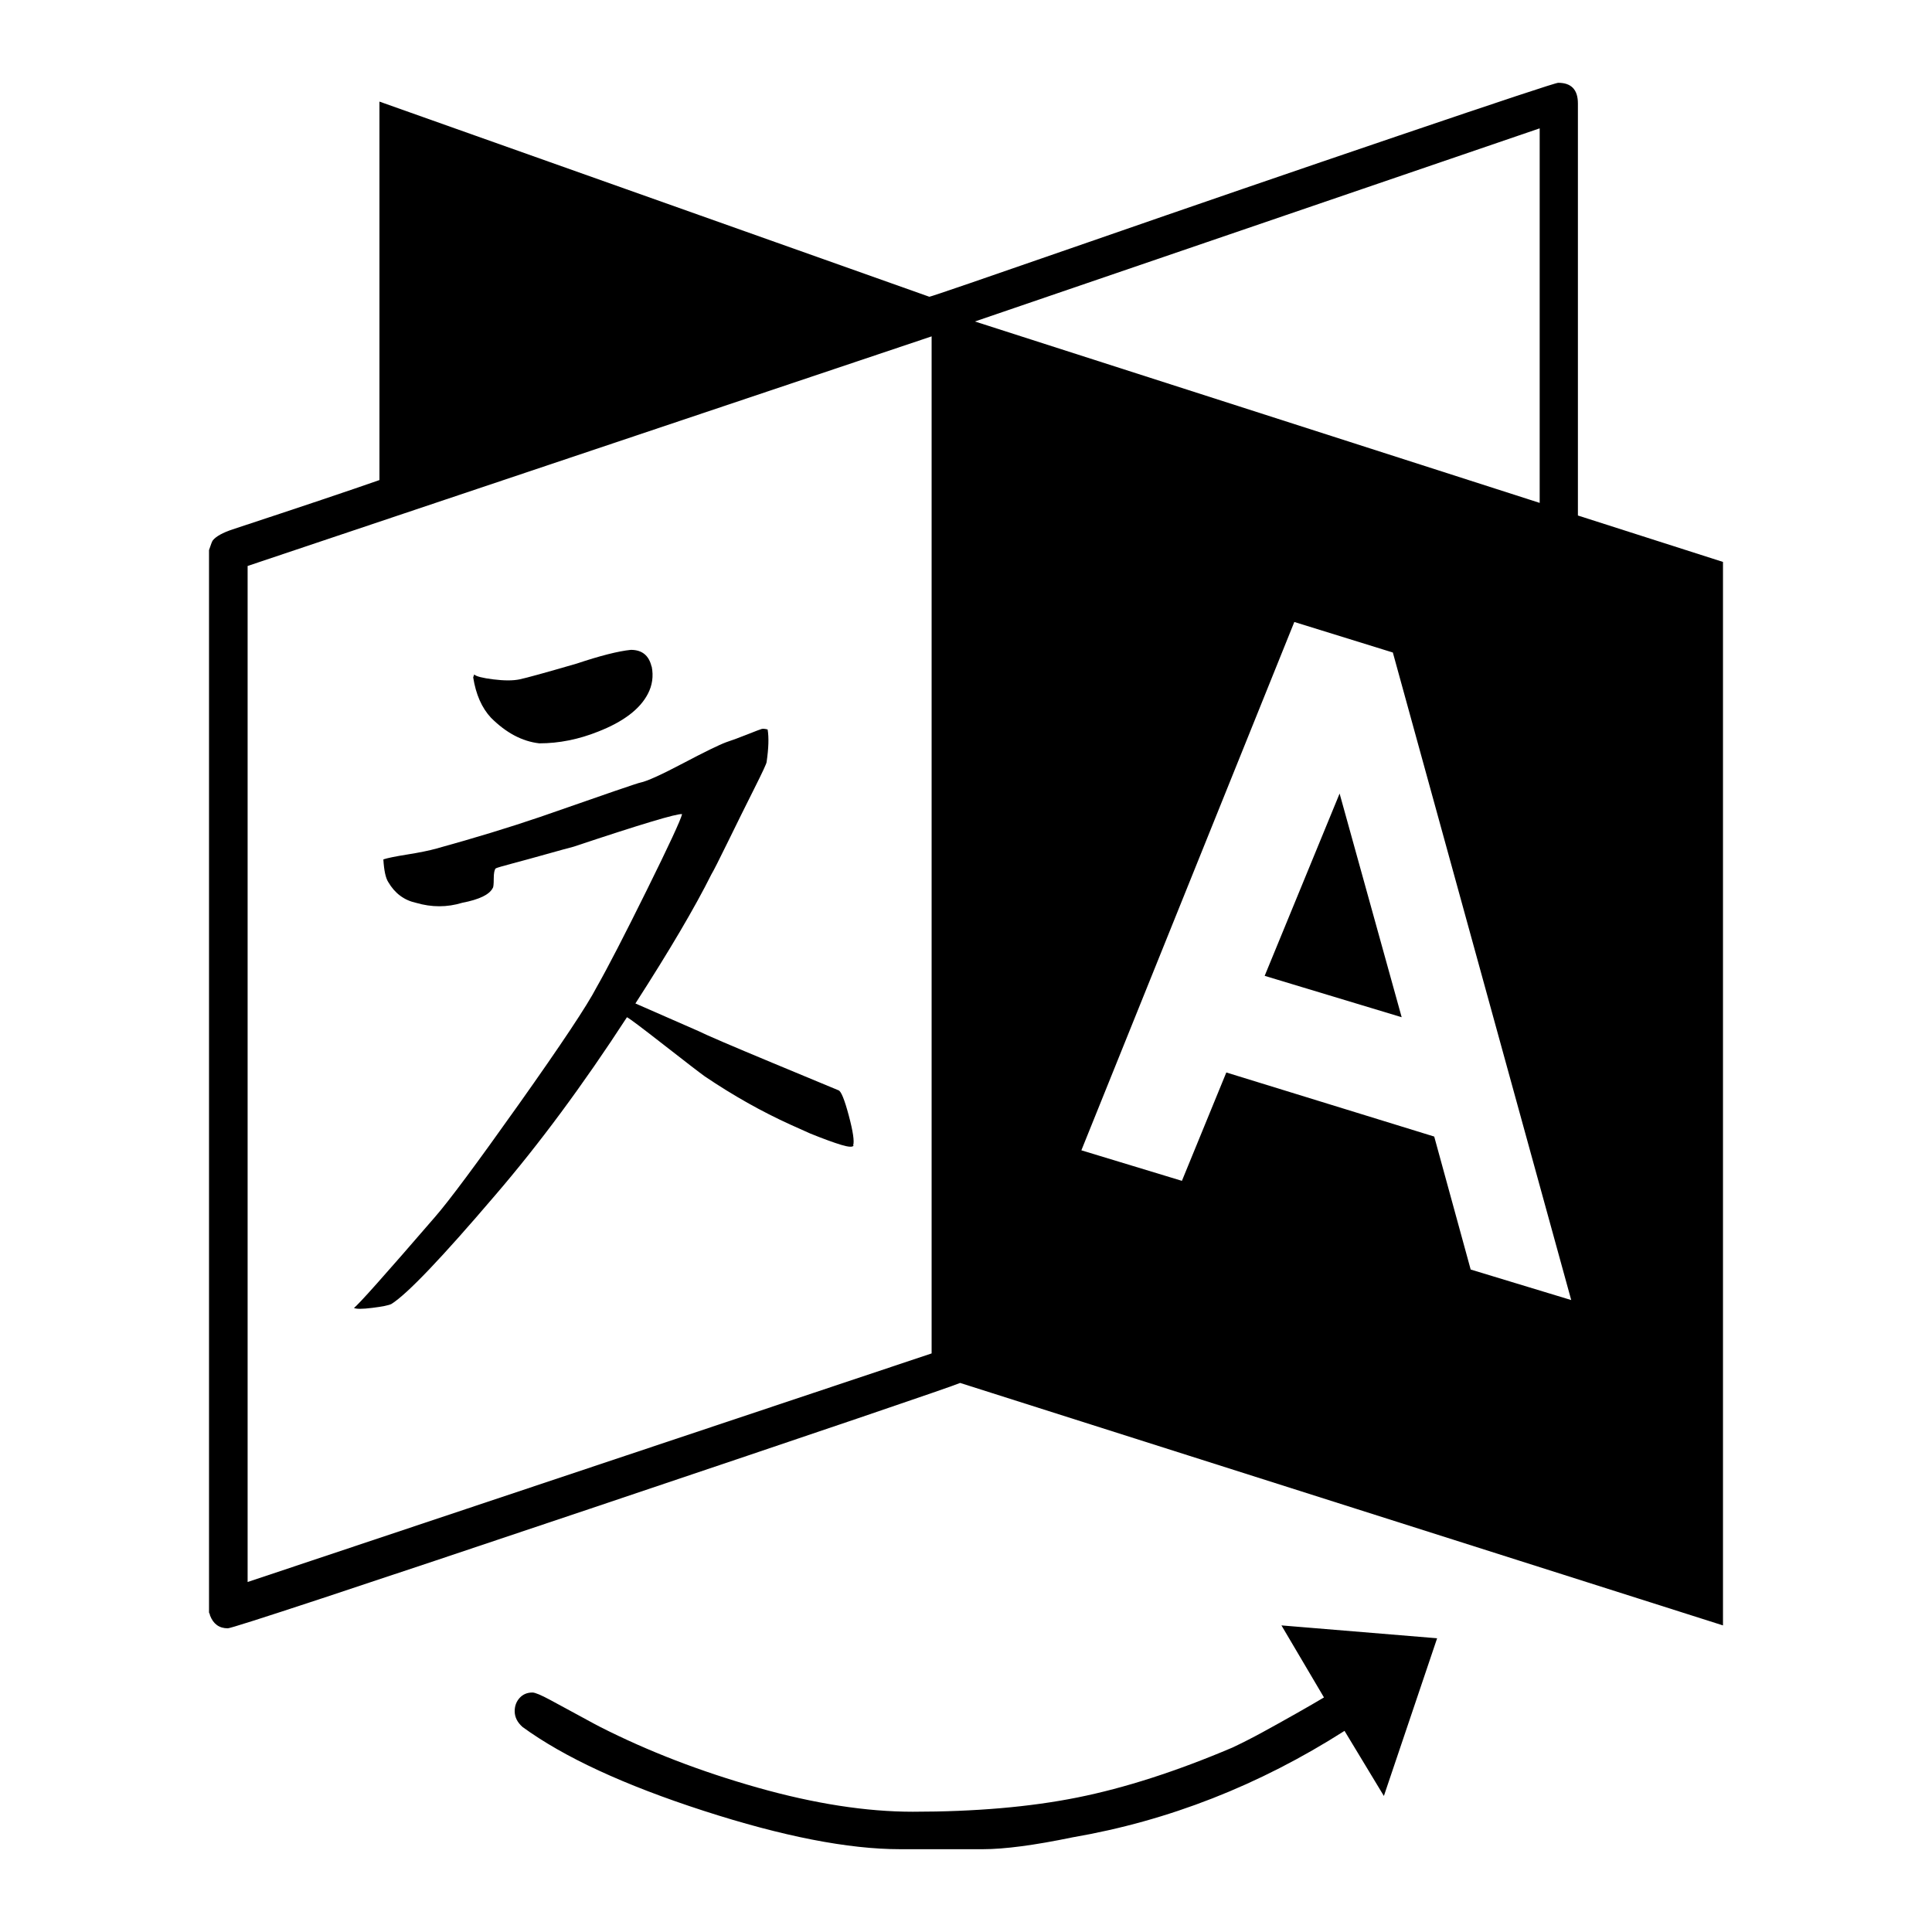
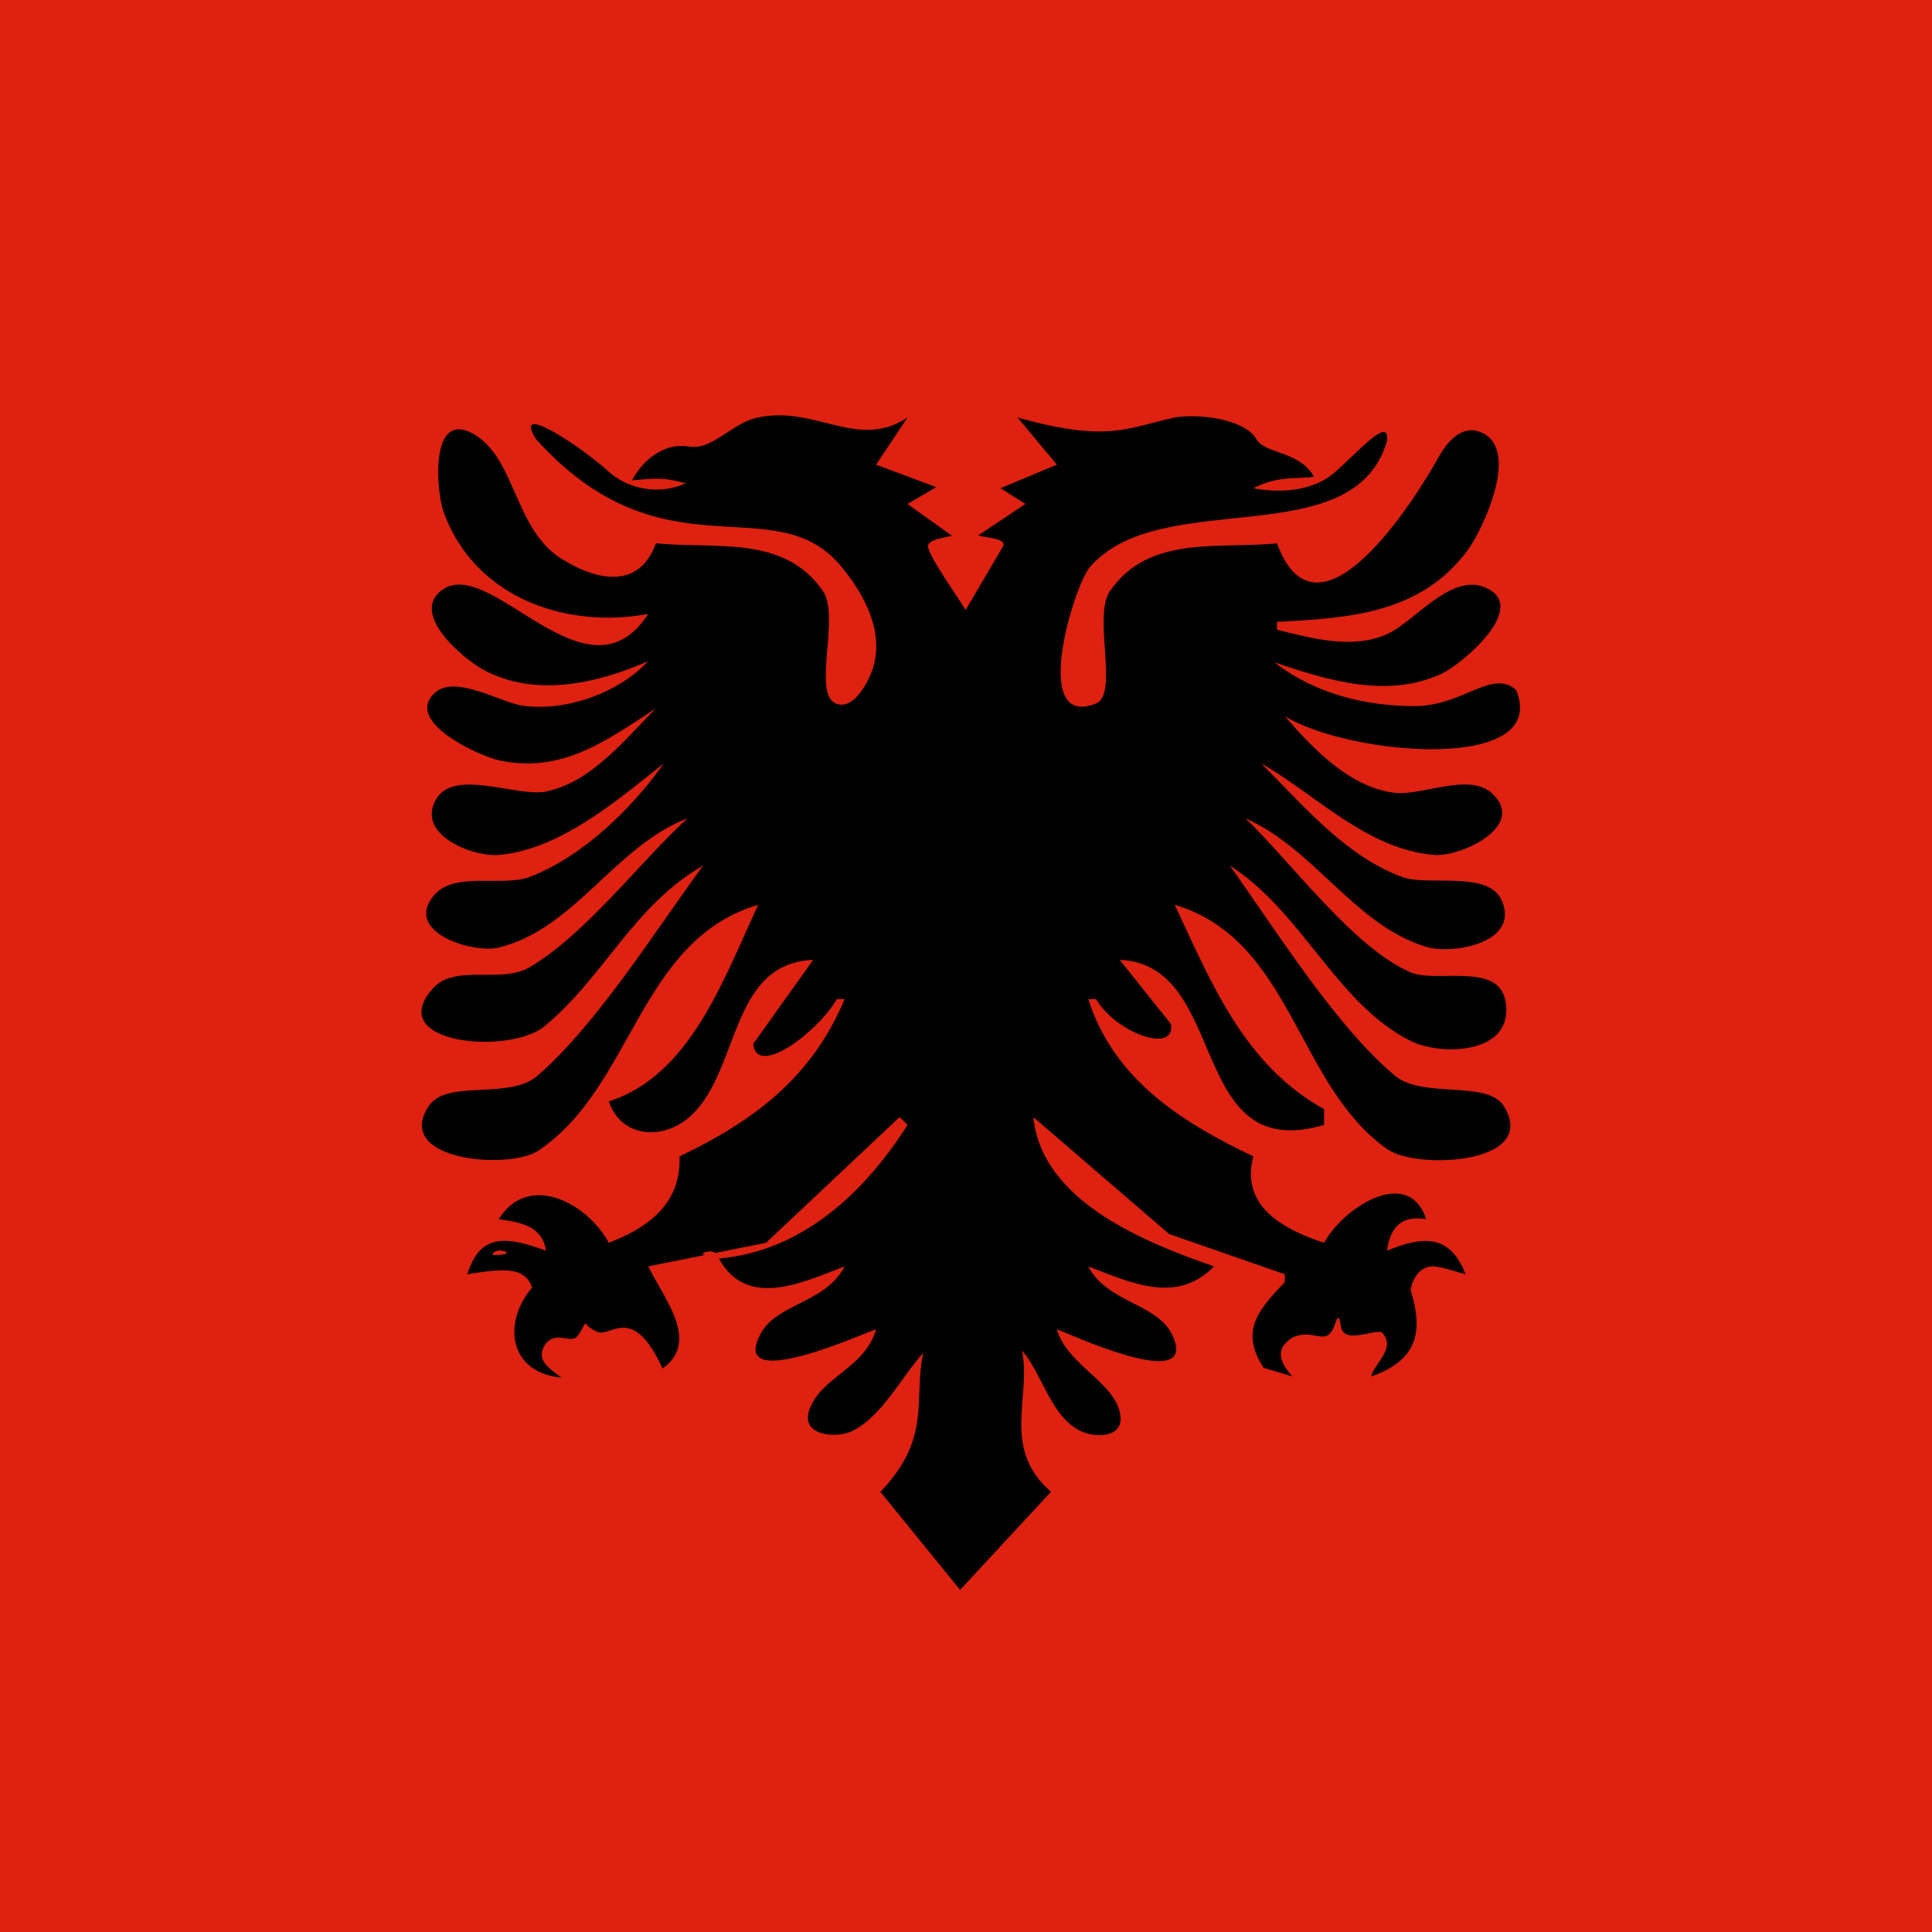
- <svg xmlns="http://www.w3.org/2000/svg" class="svg-icon" style="background-color: #fff" viewBox="-48 -48 1120 1120" version="1.1">
-   <path d="M446.876 615.994q-0.585 1.682-7.167-0.293t-17.991-6.582l-11.409-5.119q-25.158-11.409-49.73-28.01-4.022-2.852-23.402-17.991t-21.72-16.309q-38.248 58.872-76.57 103.409-46.293 54.264-59.969 62.821-2.267 1.17-11.116 2.267t-10.604 0q3.437-2.267 46.878-52.582 11.994-13.676 48.852-65.673t44.83-67.428q9.727-17.113 29.107-56.312t20.55-44.245q-4.534-0.585-62.821 18.868-4.534 1.17-15.723 4.315t-19.746 5.412-9.727 2.852q-1.17 1.17-1.17 5.997t-0.585 5.412q-2.852 5.704-17.698 8.556-13.164 4.022-26.84 0-10.312-2.267-16.016-11.994-2.267-3.437-2.852-13.164 3.437-1.17 13.968-2.852t16.82-3.437q33.129-9.142 59.969-18.283 57.116-19.965 58.287-19.965 5.704-1.17 24.572-11.116t25.158-12.286q5.119-1.682 12.286-4.534t8.264-3.145 3.437 0.293q1.17 6.874-0.585 18.868 0 1.17-7.167 15.431t-15.138 30.569-9.727 19.161q-14.261 28.595-44.026 74.814l36.566 16.016q6.874 3.437 42.563 18.283t38.541 16.016q2.267 0.585 5.997 14.553t2.56 17.406zM329.791 338.311q1.682 8.556-2.267 16.016-6.874 13.164-28.595 21.72-17.113 6.874-34.299 6.874-14.846-1.682-28.01-14.846-7.971-8.556-10.312-23.402l0.585-1.682q1.682 1.682 11.116 2.852t15.138 0 33.129-9.142q20.55-6.874 31.447-7.971 9.727 0 11.994 9.727zM728.582 412.028l35.981 129.664-79.422-23.987zM95.547 869.106l396.524-132.516 0-589.593-396.524 133.101 0 589.082zM804.566 687.957l58.287 17.698-103.409-375.389-57.116-17.698-123.448 306.279 58.287 17.698 25.743-62.821 120.522 37.151zM517.156 138.367l327.414 105.164 0-217.13zM694.868 894.263l90.245 7.46-30.862 91.416-22.817-37.736q-74.303 47.39-157.673 61.724-33.129 6.874-51.997 6.874l-47.975 0q-45.123 0-114.013-22.305t-104.872-48.56q-4.534-4.022-4.534-9.142 0-4.534 2.852-7.679t7.46-3.145q2.267 0 10.312 4.315t17.406 9.434 11.701 6.289q41.685 21.135 91.123 35.104t89.953 13.968q54.264 0 95.438-8.264t89.733-28.887q8.556-4.022 17.406-8.849t19.453-10.824 16.309-9.434zM950.831 277.757l0 616.506-442.232-140.56q-7.971 3.437-214.278 72.84t-210.256 69.403q-7.46 0-10.312-7.46 0-0.585-0.585-1.682l0-615.921q1.682-5.119 2.267-5.704 2.852-3.437 11.409-6.289 60.554-19.965 85.126-28.595l0-219.397 318.784 113.136q1.17 0 91.708-31.447t180.564-62.016 92.293-30.569q11.409 0 11.409 11.994l0 238.85z" fill="#000" />
+ <svg xmlns="http://www.w3.org/2000/svg" id="svg548" height="512" width="512" version="1.1">
+   <g id="flag">
+     <rect id="rect1066" fill-rule="evenodd" height="512" width="512" y="0" x="0" stroke-width="1pt" fill="#de2110" />
+     <path id="path552" d="m167.48 127.3c7.353-0.718 8.847-0.622 14.246 0.776-6.934 3.173-15.133 1.587-20.218-2.92-7.684-6.977-25.985-19.041-19.441-8.761 33.953 37.625 63.195 12.186 80.978 33.851 6.057 7.379 11.407 17.285 8.22 27.014-1.089 3.33-5.026 11.164-9.786 9.173-6.232-2.607 1.181-23.087-3.356-29.751-10.301-15.129-28.965-11.082-44.279-12.717-4.443 12.048-15.146 10.233-24.986 4.155-12.562-7.757-12.184-26.836-23.411-33.137-11.699-6.566-9.792 15.425-7.908 20.65 8.166 22.642 32.212 31.105 54.221 27.079-16.289 25.222-42.107-16.327-54.895-6.151-8.115 6.457 6.218 18.204 11.183 20.899 13.737 7.457 30.243 3.712 43.712-2.25-7.691 8.353-21.841 13.478-33.328 11.783-5.933-0.875-17.819-8.331-23.224-3.362-8.344 7.671 12.027 16.769 16.974 17.846 16.677 3.628 28.488-5.172 41.661-13.768-8.272 8.267-17.102 19.587-29.162 22.061-7.522 1.543-24.122-6.133-28.982 1.836-5.812 9.529 9.598 15.558 16.484 14.962 16.314-1.41 31.462-14.537 43.744-24.278-8.44 11.973-21.468 24.643-35.412 30.053-7.319 2.839-19.901-1.554-25.411 4.822-8.488 9.823 10.2 15.62 17.079 13.947 20.078-4.884 30.789-26.854 49.993-34.241-13.025 11.997-26.823 30.583-41.848 39.476-7.465 4.42-19.64-0.996-25.543 5.524-13.345 14.737 20.089 17.887 29.534 10.08 15.821-13.075 23.405-31.819 42.023-42.581-12.417 16.887-28.144 42.104-43.937 55.736-7.519 6.489-24.027 0.796-28.789 8.011-9.566 14.492 21.284 16.981 28.974 11.859 25.246-16.81 26.625-55.773 58.333-65.191-8.984 19.243-17.949 45.291-39.578 52.076 3.245 9.776 14.719 10.63 22.093 3.504 12.654-12.225 10.042-40.057 32.066-40.998l-15.883 22.263c0.844 9.095 17.143-3.104 22.132-11.848h2.083c-8.678 20.701-23.997 32.26-43.744 41.661 0.387 12.342-7.87 18.699-18.747 22.913-5.853-10.761-21.451-18.766-29.162-6.249 6.12 0.825 11.588 1.975 12.498 8.332-9.704-3.504-17.363-5.164-20.83 6.249 11.37-1.866 15.254-1.452 17.185 3.516-7.771 8.951-6.504 22.565 7.811 23.888-3.993-2.885-6.684-4.795-4.491-8.657 3.175-4.216 6.932 0.05 8.774-2.462 3.437-5.016 0.342-3.264 4.724-1.246 3.591 2.571 9.432-8.186 17.747 9.957 10.001-7.195 0.379-18.566-3.841-27.079l31.245-6.249 35.412-33.328 2.083 2.083c-11.446 18.01-27.919 33.472-49.993 35.412 7.388 13.4 21.884 6.491 33.328 2.083-4.976 9.709-17.895 9.763-22.232 17.797-8.893 16.479 28.26-0.508 30.564-1.133-2.968 10.457-14.671 12.552-17.712 21.416-2.362 6.882 7.28 7.564 11.375 5.566 7.903-3.858 13.069-14.329 18.835-20.732-2.7 12.498 2.414 22.393-11.35 36.845l21.116 25.971 24.105-26.002c-13.306-11.513-5.135-24.978-7.701-37.463 5.637 6.609 7.555 17.458 15.564 21.382 3.735 1.829 11.444 1.887 10.507-4.264-1.327-8.709-14.123-13.184-16.829-22.718 2.666 0.881 38.682 17.772 30.398 1.133-3.926-7.884-17.214-8.332-22.066-17.797 11.575 4.458 23.459 10.078 33.328 0-18.345-6.374-45.633-17.231-47.91-39.578l36.005 31.002 30.652 10.659v2.083c-7.47 7.782-11.794 13.211-5.599 22.718l7.618 2.281c-4.883-5.383-3.254-8.161 0-10.288 5.512-2.627 8.828 2.473 10.961-2.789 0.969-2.554 1.308-3.756 1.8-0.637 0.544 5.522 8.195 1.275 10.869 1.996 4.185 4.122-2.041 8.245-2.735 11.717 11.836-4.147 14.073-11.409 10.415-22.913 0.781-4.362 3.516-6.445 6.249-6.249 3.104 0.369 5.555 1.389 8.332 2.083-4.064-10.615-11.236-10.213-20.83-6.249 0.869-6.357 4.014-9.461 10.415-8.332-4.81-14.433-22.203-2.848-27.079 6.249-11.328-3.758-22.172-9.894-18.747-22.913-19.141-9.111-36.957-20.397-43.744-41.661h2.083c4.989 8.745 20.964 14.758 19.853 6.641l-13.604-17.056c29.296 1.258 17.627 54.513 54.159 43.744v-4.166c-21.022-11.709-29.658-32.914-39.578-54.159 31.181 9.263 32.212 47.937 56.436 64.826 7.747 5.401 40.352 3.954 30.766-11.494-4.312-6.949-21.507-1.933-28.794-8.011-15.823-13.198-31.737-38.862-43.827-55.736 19.135 12.16 28.294 36.653 47.912 46.477 8.284 4.149 27.921 3.531 25.103-10.765-2.004-10.174-18.32-4.501-25.073-7.397-15.154-6.497-31.629-29.188-43.775-40.813 18.187 7.988 28.971 28.335 47.91 34.051 6.97 2.104 24.969-1.031 19.983-12.319-3.543-8.02-19.406-3.696-26.232-6.154-15.008-5.404-26.542-19.207-37.495-30.159 14.7 8.455 27.996 22.758 45.827 24.278 6.884 0.587 24.746-7.583 15.367-16.296-6.101-5.667-18.437 0.657-25.782-0.177-11.832-1.344-21.78-11.777-29.162-20.303 17.206 10.57 70.611 15.073 61.254-7.03-6.495-5.404-13.592 4.008-26.367 4.363-13.386 0.031-26.661-3.144-37.62-11.589 13.956 4.712 29.973 9.712 44.362 2.971 5.116-2.396 23.43-17.57 11.594-22.778-9.228-4.061-18.739 9.015-26.144 12.323-9.178 4.1-19.887 1.112-29.162-1.173v-2.083c19.024-1.01 37.915-2.091 50.432-18.831 4.11-5.497 14.823-28.012 2.856-31.679-4.776-1.464-8.478 3.304-10.467 6.889-5.845 10.536-31.91 52.379-42.821 22.791-15.346 1.638-33.935-2.4-44.281 12.717-4.591 6.708 2.5 27.293-3.695 29.751-17.506 6.943-5.814-31.311-1.571-36.186 18.864-21.685 69.871-3.016 78.709-33.361 0.96-8.047-10.509 6.353-15.908 9.844-5.849 3.604-13.275 3.839-19.503 2.655 6.607-3.461 11.913-2.365 16.079-3.06-3.91-6.87-12.877-5.998-15.169-9.804-2.991-5.401-14.921-6.976-21.699-5.905-12.892 2.849-17.852 6.694-41.702 0.021l10.415 12.498-14.927 6.237 6.595 4.178-12.498 8.332c2.083 0.694 7.043 0.698 6.709 2.658l-10.069 17.125c-2.089-3.59-8.961-12.989-9.93-16.595-0.485-1.609 2.421-2.361 6.351-3.072l-11.809-8.447 7.632-4.459-15.964-5.956 8.332-12.498c-13.283 8.861-24.686-3.524-40.065 0.098-6.557 1.491-11.852 8.792-18.027 7.574-5.208-0.891-11.278 2.205-14.929 8.993z" />
+     <path id="path1069" d="m132.34 331.3c0.651 0.312 1.848 0.156 2.03 0.859-1.224 0.443-2.682 0.495-3.906 0.391 0.573-1.302 1.225-0.807 1.876-1.25z" fill-rule="evenodd" stroke-width="0" fill="#de2110" />
+     <path id="path1075" d="m188.2 331.53c-0.65 0.312-1.847 0.156-2.029 0.859 1.224 0.443 2.682 0.495 3.905 0.391-0.572-1.302-1.225-0.807-1.876-1.25z" fill-rule="evenodd" stroke-width="0" fill="#de2110" />
+   </g>
</svg>
